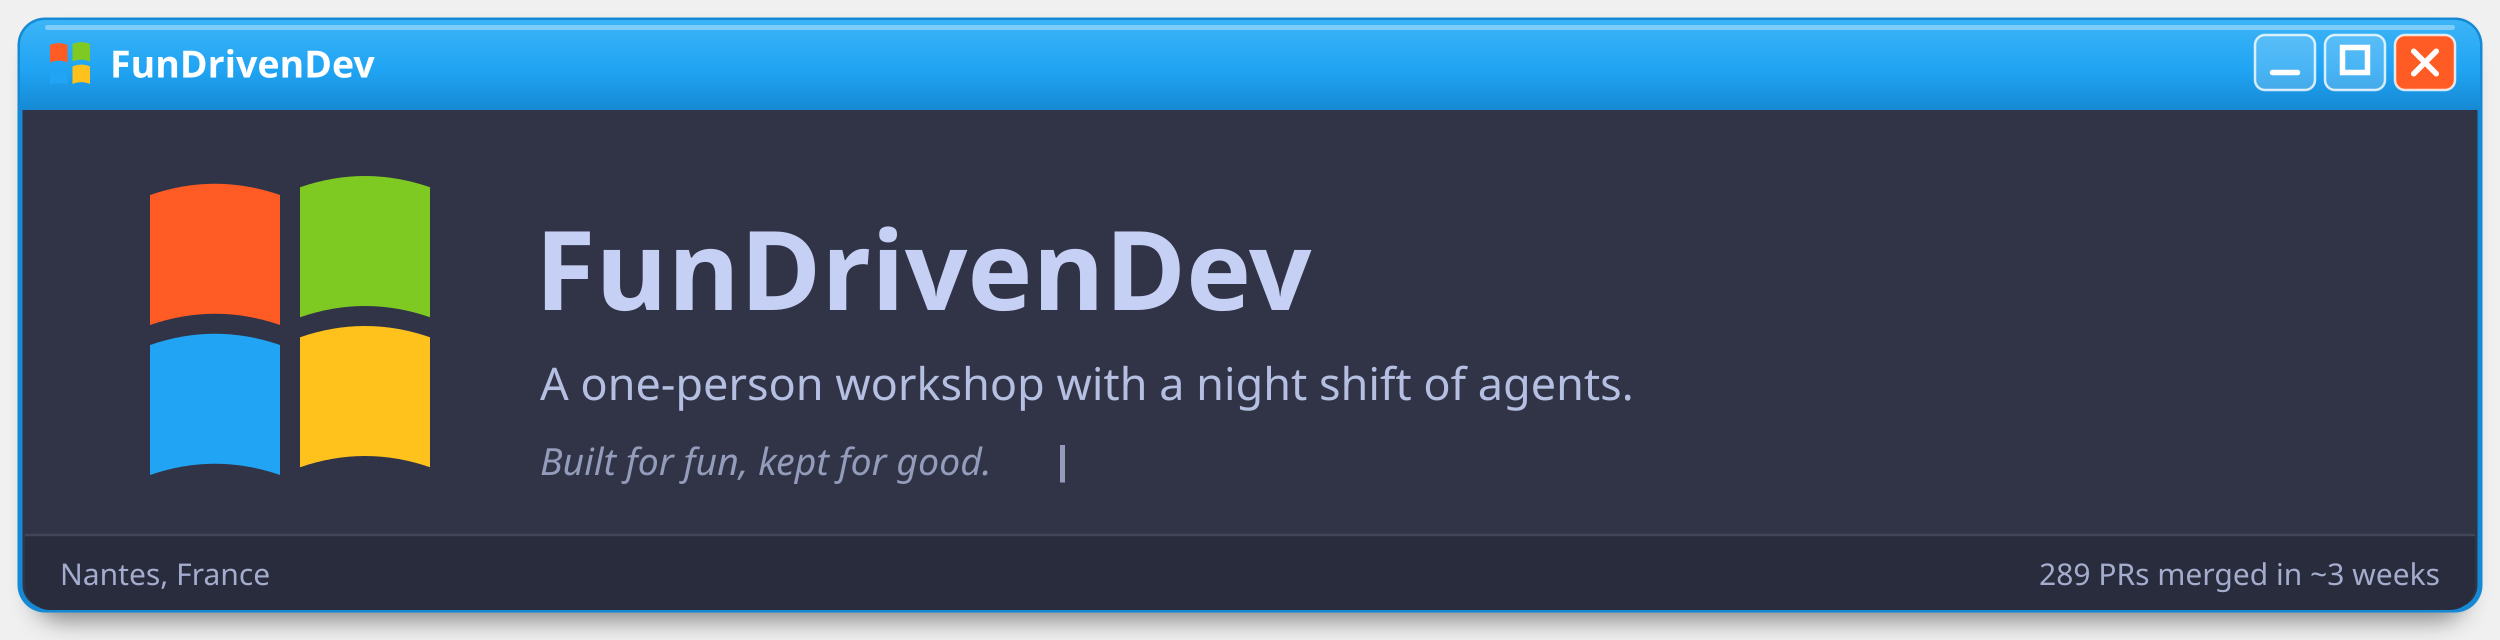
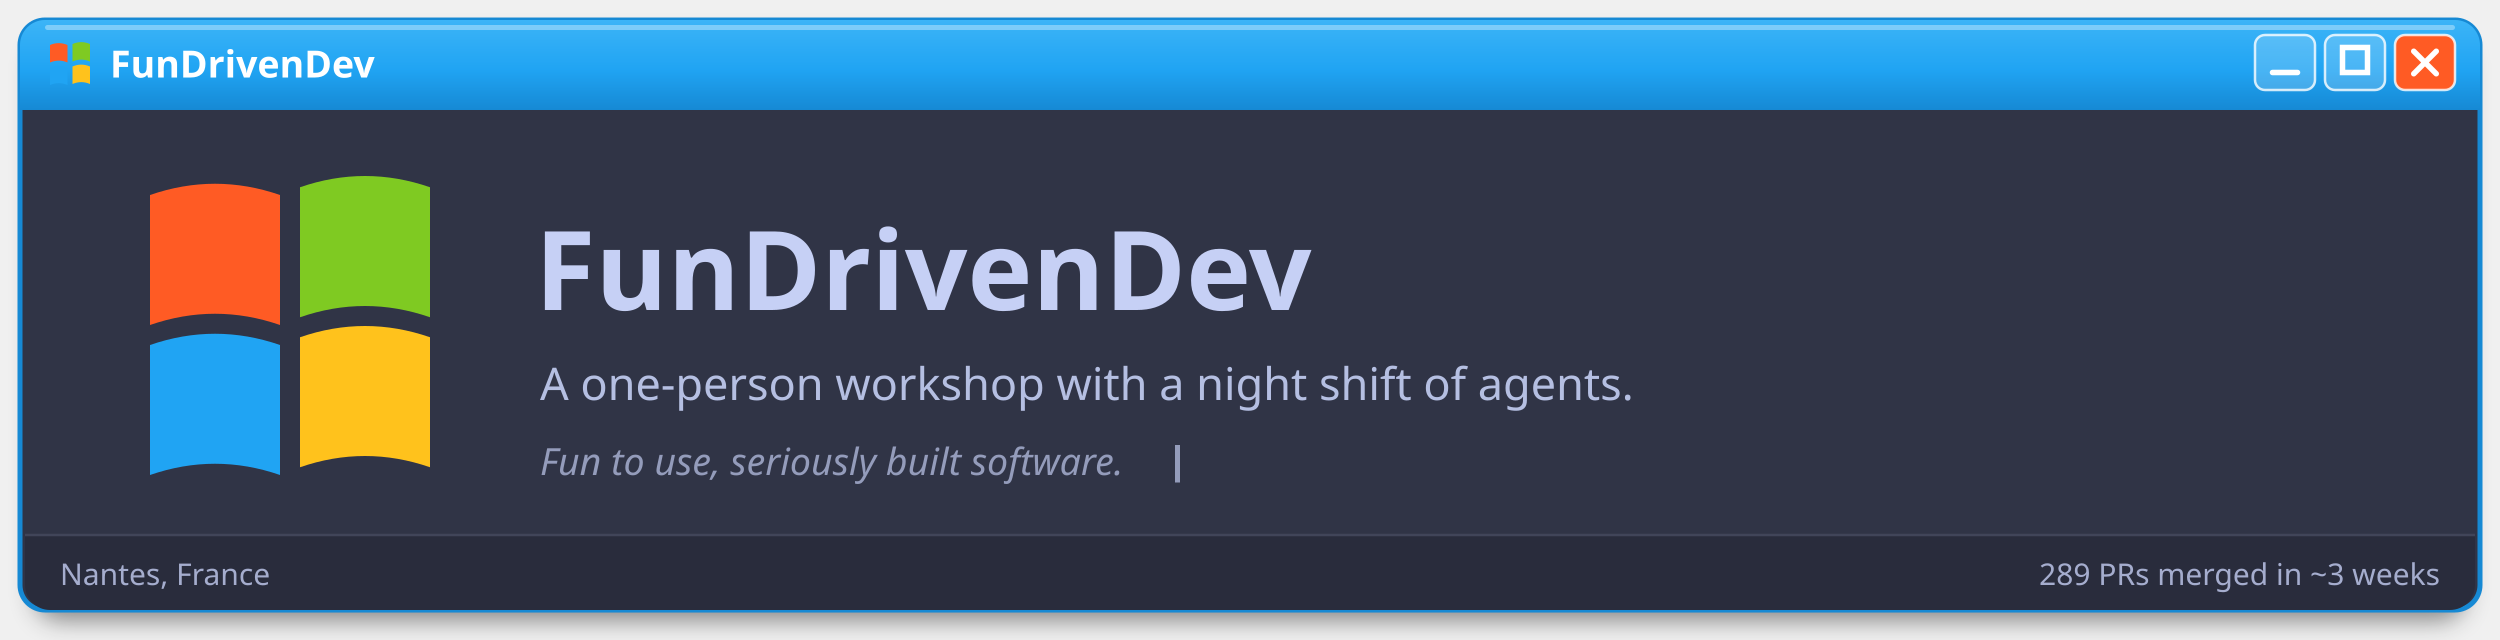
<svg xmlns="http://www.w3.org/2000/svg" viewBox="0 0 1000 256" width="1000" height="256" role="img" aria-label="FunDrivenDev window: a one-person workshop with a night shift of agents">
  <defs>
    <linearGradient id="tb" x1="0" y1="0" x2="0" y2="1">
      <stop offset="0" stop-color="#3cb4f7" />
      <stop offset=".55" stop-color="#20a4f3" />
      <stop offset="1" stop-color="#1689d4" />
    </linearGradient>
    <filter id="sh" x="-10%" y="-10%" width="120%" height="130%">
      <feGaussianBlur stdDeviation="5" />
    </filter>
  </defs>
  <style>.t{font-family:-apple-system, BlinkMacSystemFont, 'Segoe UI', Helvetica, Arial, sans-serif}.m{font-family:ui-monospace, SFMono-Regular, Menlo, Consolas, 'Liberation Mono', monospace}.x{font-family:Tahoma, Verdana, 'Segoe UI', Geneva, sans-serif}.wv{transform-box:fill-box;transform-origin:left center;animation:wv 4.5s ease-in-out infinite}@keyframes wv{0%,100%{transform:skewY(0)}50%{transform:skewY(-3deg)}}.bl{animation:bl 1.1s steps(1) infinite}@keyframes bl{50%{opacity:0}}@media (prefers-reduced-motion: reduce){*{animation:none!important}}</style>
  <rect x="14" y="16" width="972" height="232" rx="10" fill="#000" opacity=".45" filter="url(#sh)" />
  <rect x="8" y="8" width="984" height="236" rx="10" fill="#303446" stroke="#1689d4" stroke-width="2" />
  <path d="M8 18a10 10 0 0 1 10-10h964a10 10 0 0 1 10 10v26H8Z" fill="url(#tb)" />
  <rect x="18" y="10" width="964" height="2" rx="1" fill="#fff" opacity=".35" />
  <path d="M20 18Q23.5 16.5 27 18L27 25Q23.5 23.5 20 25Z" fill="#ff5b24" />
  <path d="M29 17.6Q32.5 16.1 36 17.6L36 24.6Q32.5 23.1 29 24.6Z" fill="#7fca22" />
  <path d="M20 27Q23.5 25.5 27 27L27 34Q23.5 32.5 20 34Z" fill="#20a4f3" />
  <path d="M29 26.6Q32.5 25.1 36 26.6L36 33.6Q32.5 32.1 29 33.6Z" fill="#ffc21c" />
  <text class="x" x="44" y="31" font-size="15" font-weight="700" fill="#fff">FunDrivenDev</text>
  <rect x="902" y="14" width="24" height="22" rx="4" fill="rgba(255,255,255,.18)" stroke="#fff" stroke-opacity=".8" />
  <g stroke="#fff" stroke-width="2.2" stroke-linecap="round">
    <path d="M909 29h10" />
  </g>
  <rect x="930" y="14" width="24" height="22" rx="4" fill="rgba(255,255,255,.18)" stroke="#fff" stroke-opacity=".8" />
  <g stroke="#fff" stroke-width="2.2" stroke-linecap="round">
    <rect x="937" y="19" width="10" height="10" fill="none" />
  </g>
  <rect x="958" y="14" width="24" height="22" rx="4" fill="#ff5b24" stroke="#fff" stroke-opacity=".8" />
  <g stroke="#fff" stroke-width="2.2" stroke-linecap="round">
    <path d="M965.5 20.5l9 9m0-9l-9 9" />
  </g>
  <g class="wv">
    <path d="M60 78Q86 69 112 78L112 130Q86 121 60 130Z" fill="#ff5b24" />
    <path d="M120 74.9Q146 65.9 172 74.9L172 126.9Q146 117.9 120 126.9Z" fill="#7fca22" />
    <path d="M60 138Q86 129 112 138L112 190Q86 181 60 190Z" fill="#20a4f3" />
    <path d="M120 134.9Q146 125.9 172 134.9L172 186.9Q146 177.9 120 186.9Z" fill="#ffc21c" />
  </g>
  <text class="x" x="214" y="124" font-size="44" font-weight="700" fill="#c6d0f5">FunDrivenDev</text>
  <text class="x" x="216" y="160" font-size="18" fill="#b5bfe2">A one-person workshop with a night shift of agents.</text>
-   <text class="x" x="216" y="190" font-size="15" font-style="italic" fill="#949cbb">Built for fun, kept for good.</text>
-   <rect class="bl" x="424" y="178" width="2" height="15" fill="#949cbb" />
+   <text class="x" x="216" y="190" font-size="15" font-style="italic" fill="#949cbb">Fun to use, seriously built software.</text>
+   <rect class="bl" x="470" y="178" width="2" height="15" fill="#949cbb" />
  <path d="M10 214h980v20a10 10 0 0 1-10 10H20a10 10 0 0 1-10-10Z" fill="#292c3c" />
  <line x1="10" y1="214" x2="990" y2="214" stroke="#414559" />
  <text class="x" x="24" y="234" font-size="12" fill="#a5adce">Nantes, France</text>
  <text class="x" x="976" y="234" font-size="12" text-anchor="end" fill="#a5adce">289 PRs merged in ~3 weeks</text>
</svg>
